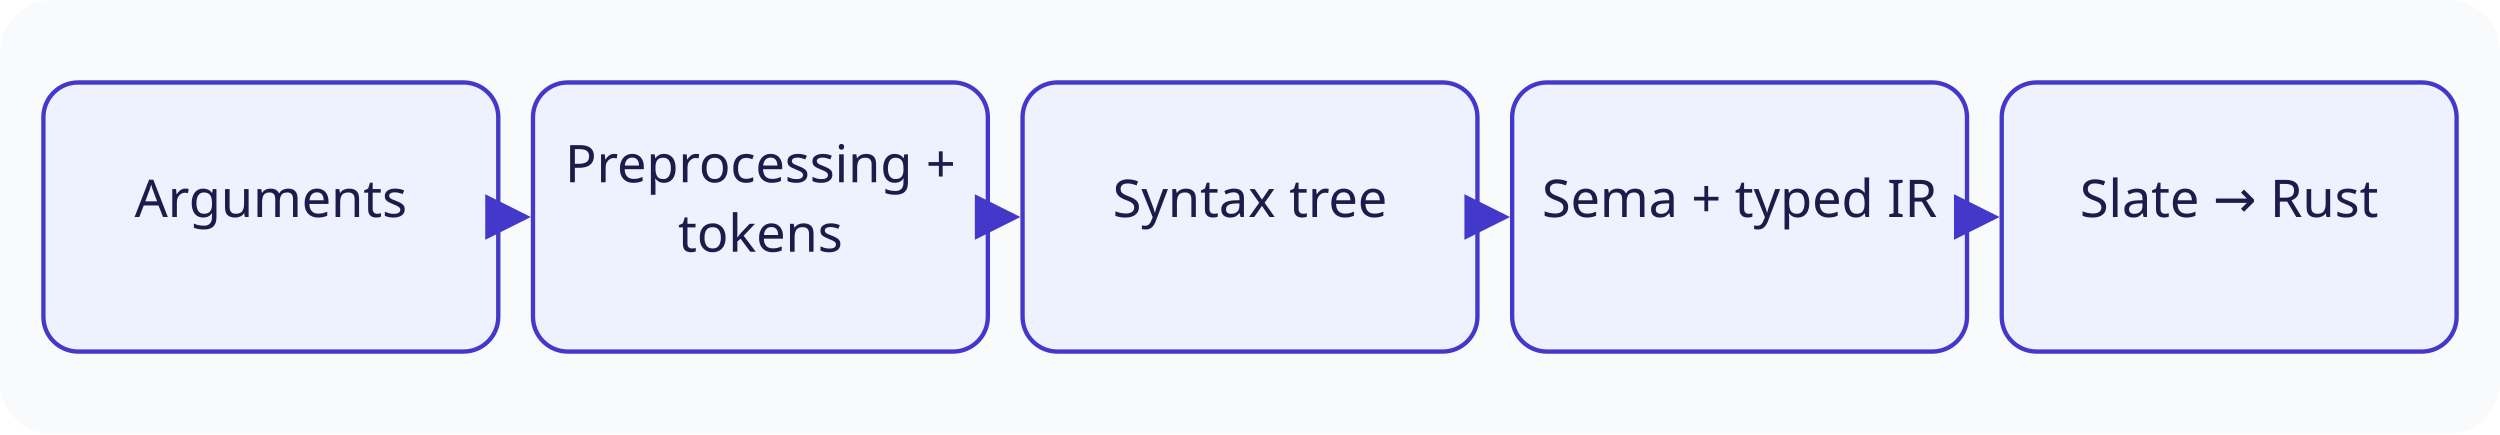
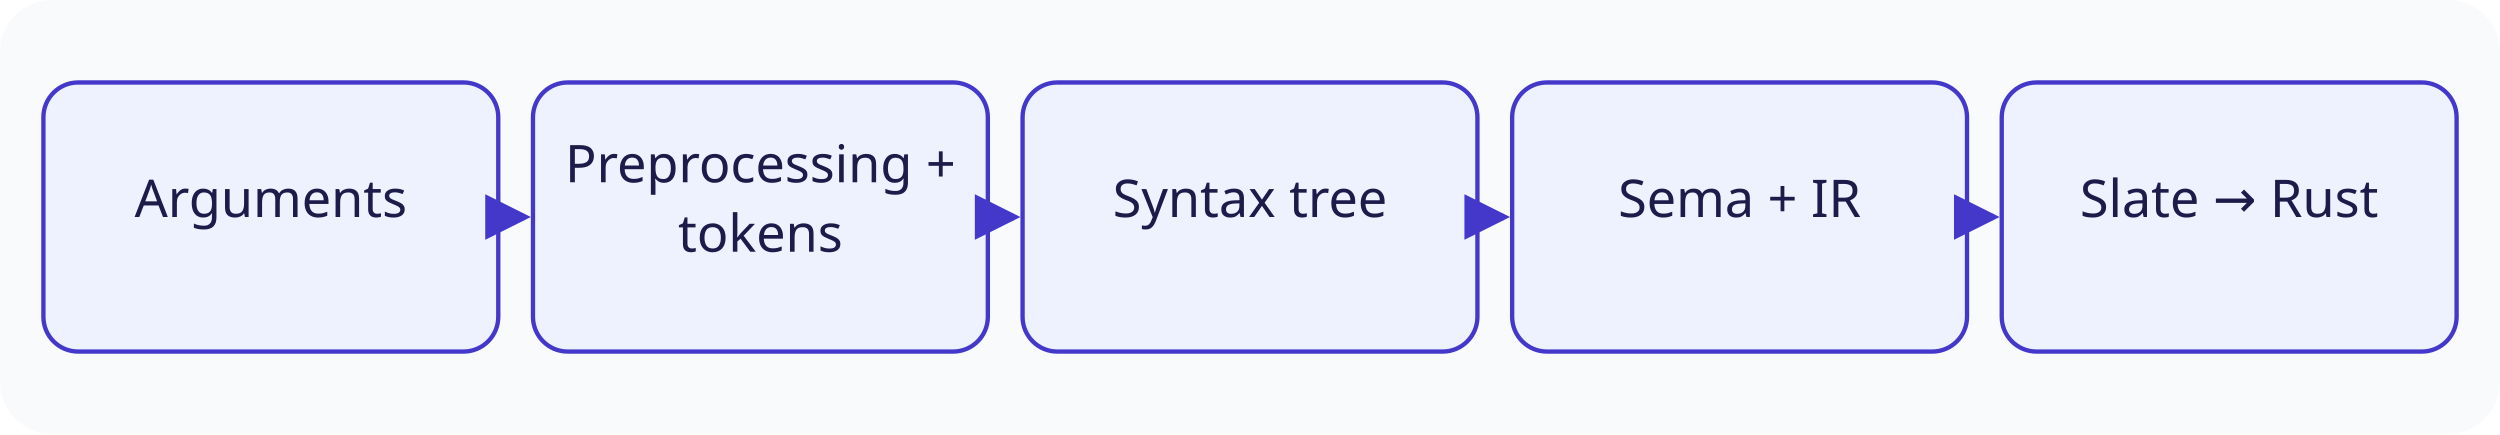
<svg xmlns="http://www.w3.org/2000/svg" width="576" height="100" viewBox="0 0 576 100" role="img">
  <defs>
    <marker id="arrow" markerWidth="7" markerHeight="7" refX="6" refY="3.5" orient="auto">
      <path d="M0 0L7 3.5L0 7Z" fill="#4338ca" />
    </marker>
  </defs>
  <rect width="576" height="100" rx="12" fill="#f8fafc" />
  <rect x="10.0" y="19" width="104.8" height="62" rx="8" fill="#eef2ff" stroke="#4338ca" />
  <text x="62.4" y="50.0" text-anchor="middle" font-family="system-ui,sans-serif" font-size="12" fill="#1e1b4b">Arguments</text>
  <path d="M115.8 50H120.8" stroke="#4338ca" stroke-width="1.5" marker-end="url(#arrow)" />
  <rect x="122.8" y="19" width="104.8" height="62" rx="8" fill="#eef2ff" stroke="#4338ca" />
  <text x="175.2" y="42.0" text-anchor="middle" font-family="system-ui,sans-serif" font-size="12" fill="#1e1b4b">Preprocessing +</text>
  <text x="175.2" y="58.0" text-anchor="middle" font-family="system-ui,sans-serif" font-size="12" fill="#1e1b4b">tokens</text>
  <path d="M228.6 50H233.6" stroke="#4338ca" stroke-width="1.5" marker-end="url(#arrow)" />
  <rect x="235.6" y="19" width="104.8" height="62" rx="8" fill="#eef2ff" stroke="#4338ca" />
  <text x="288.0" y="50.0" text-anchor="middle" font-family="system-ui,sans-serif" font-size="12" fill="#1e1b4b">Syntax tree</text>
  <path d="M341.4 50H346.4" stroke="#4338ca" stroke-width="1.5" marker-end="url(#arrow)" />
  <rect x="348.4" y="19" width="104.8" height="62" rx="8" fill="#eef2ff" stroke="#4338ca" />
-   <text x="400.8" y="50.0" text-anchor="middle" font-family="system-ui,sans-serif" font-size="12" fill="#1e1b4b">Sema + typed IR</text>
+   <text x="400.8" y="50.0" text-anchor="middle" font-family="system-ui,sans-serif" font-size="12" fill="#1e1b4b">Sema + IR</text>
  <path d="M454.2 50H459.2" stroke="#4338ca" stroke-width="1.5" marker-end="url(#arrow)" />
  <rect x="461.2" y="19" width="104.8" height="62" rx="8" fill="#eef2ff" stroke="#4338ca" />
  <text x="513.6" y="50.0" text-anchor="middle" font-family="system-ui,sans-serif" font-size="12" fill="#1e1b4b">Slate → Rust</text>
</svg>
